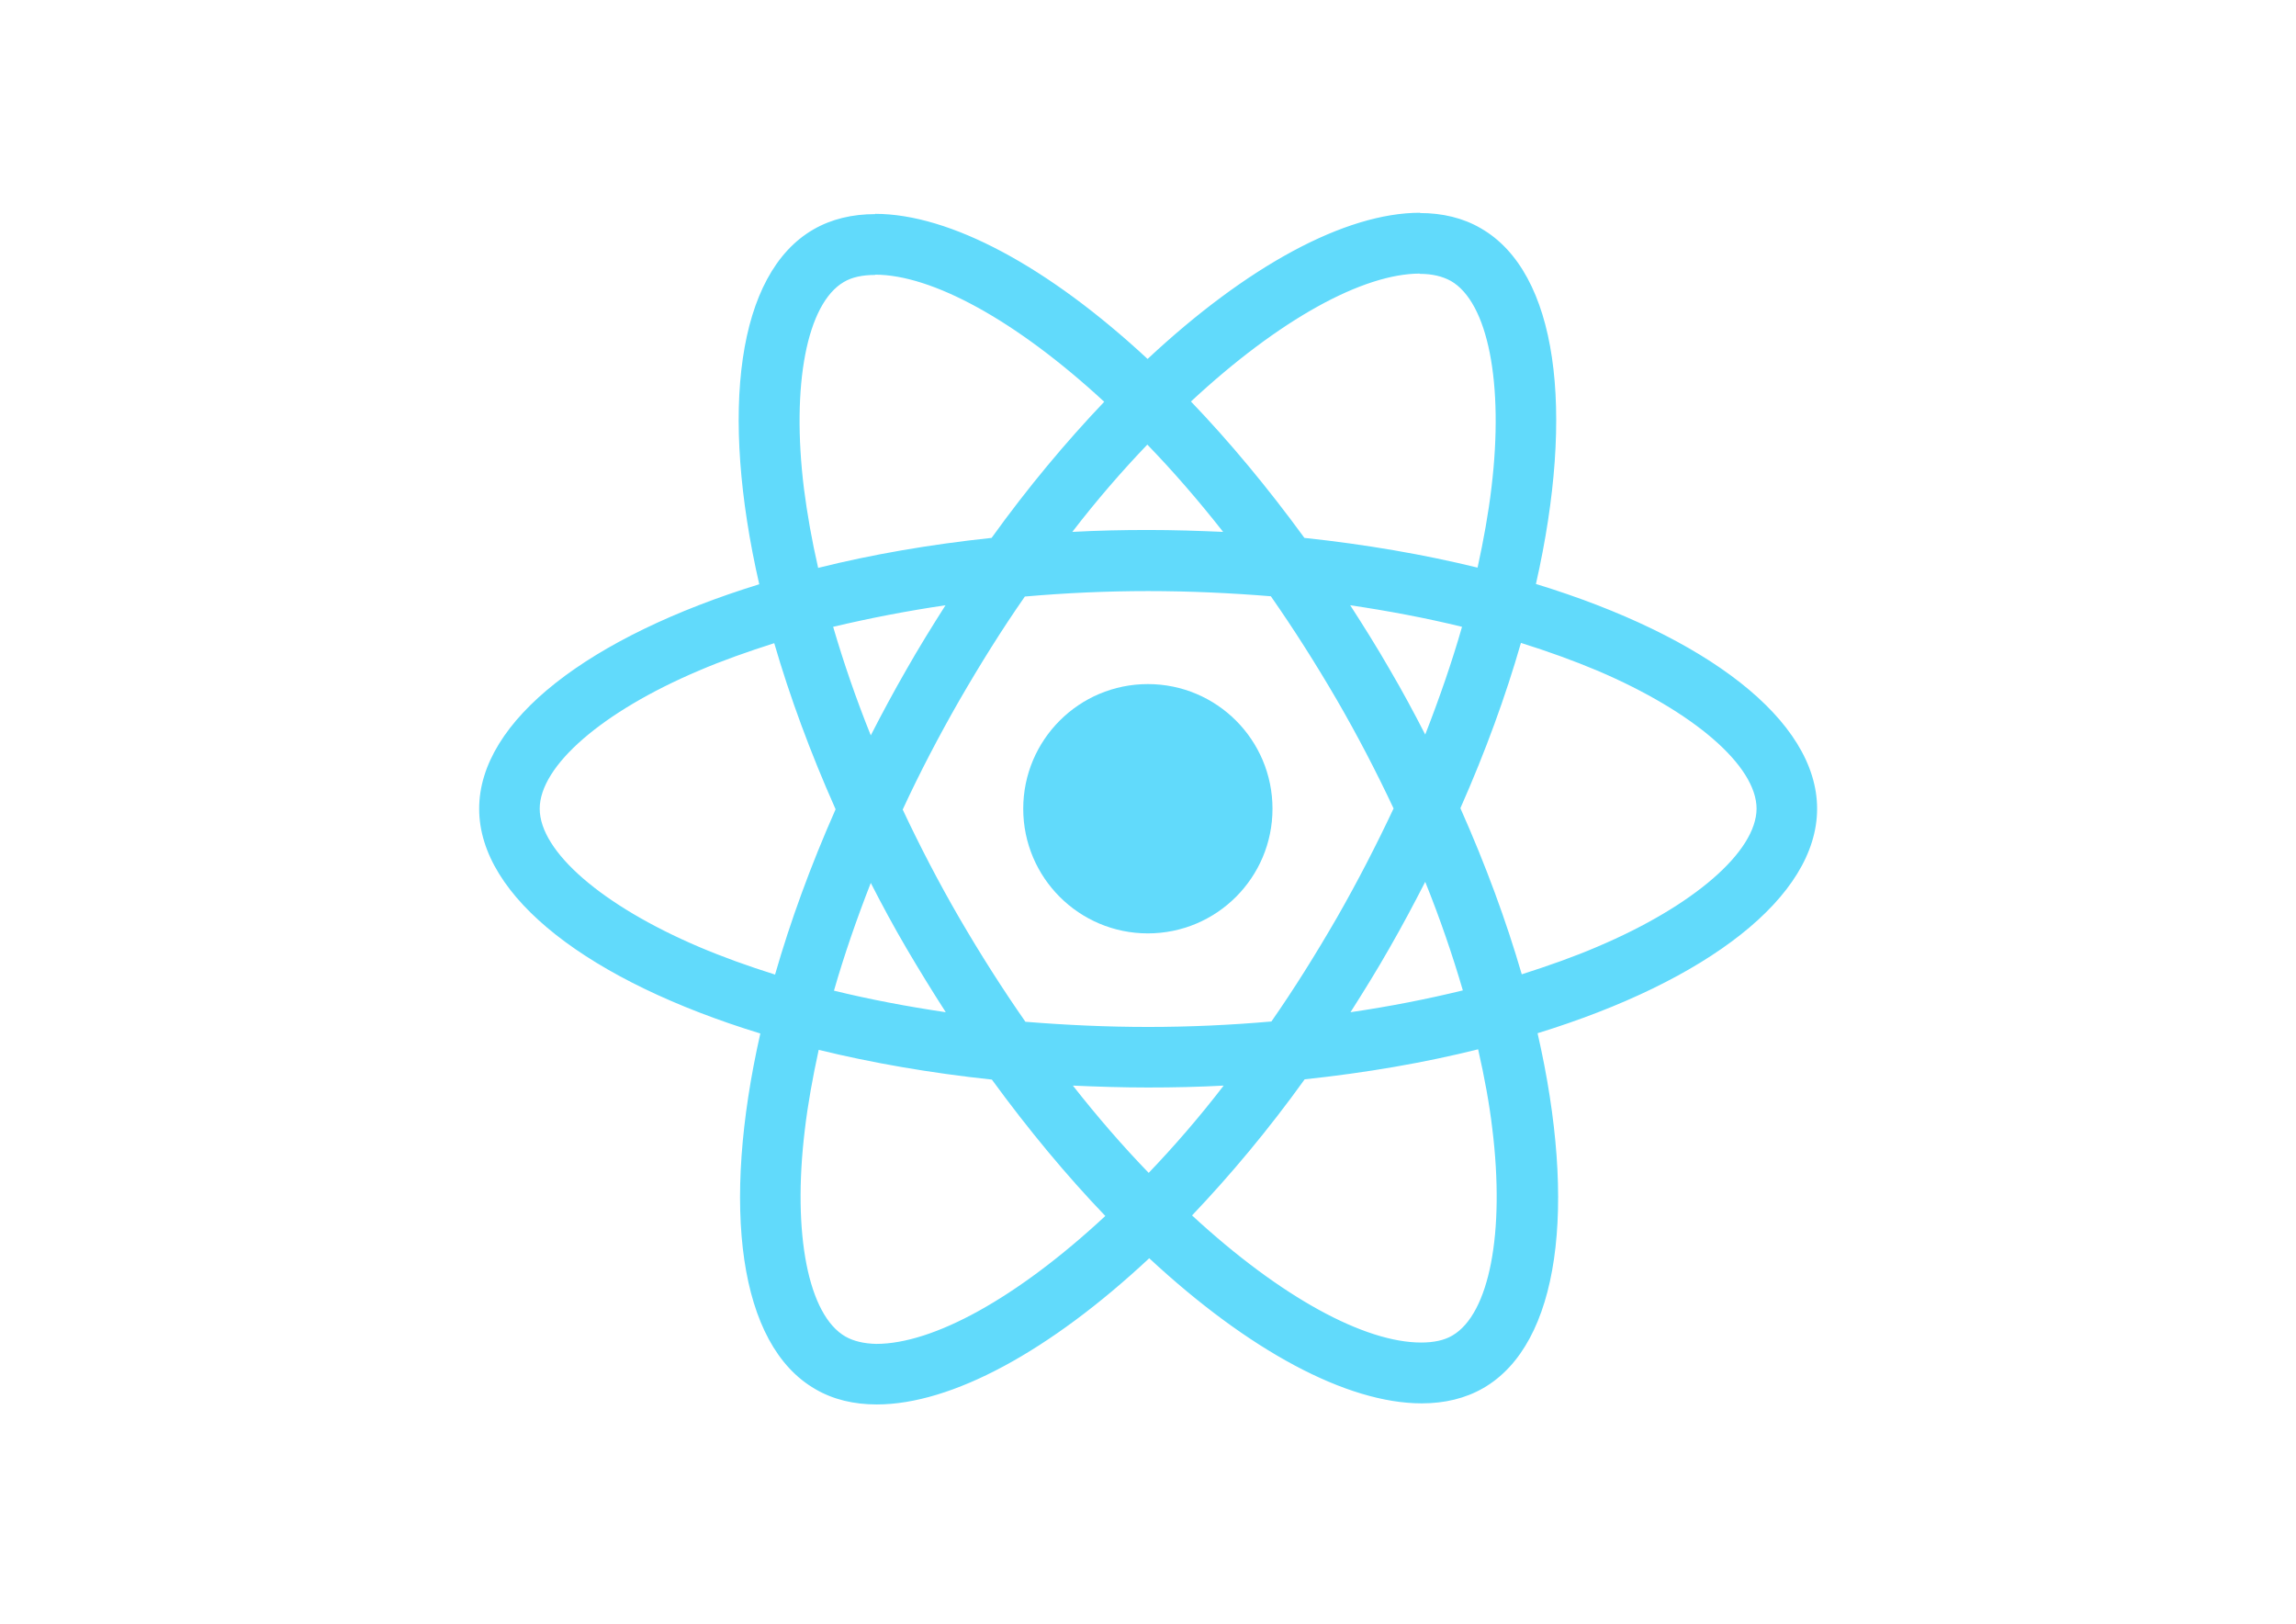
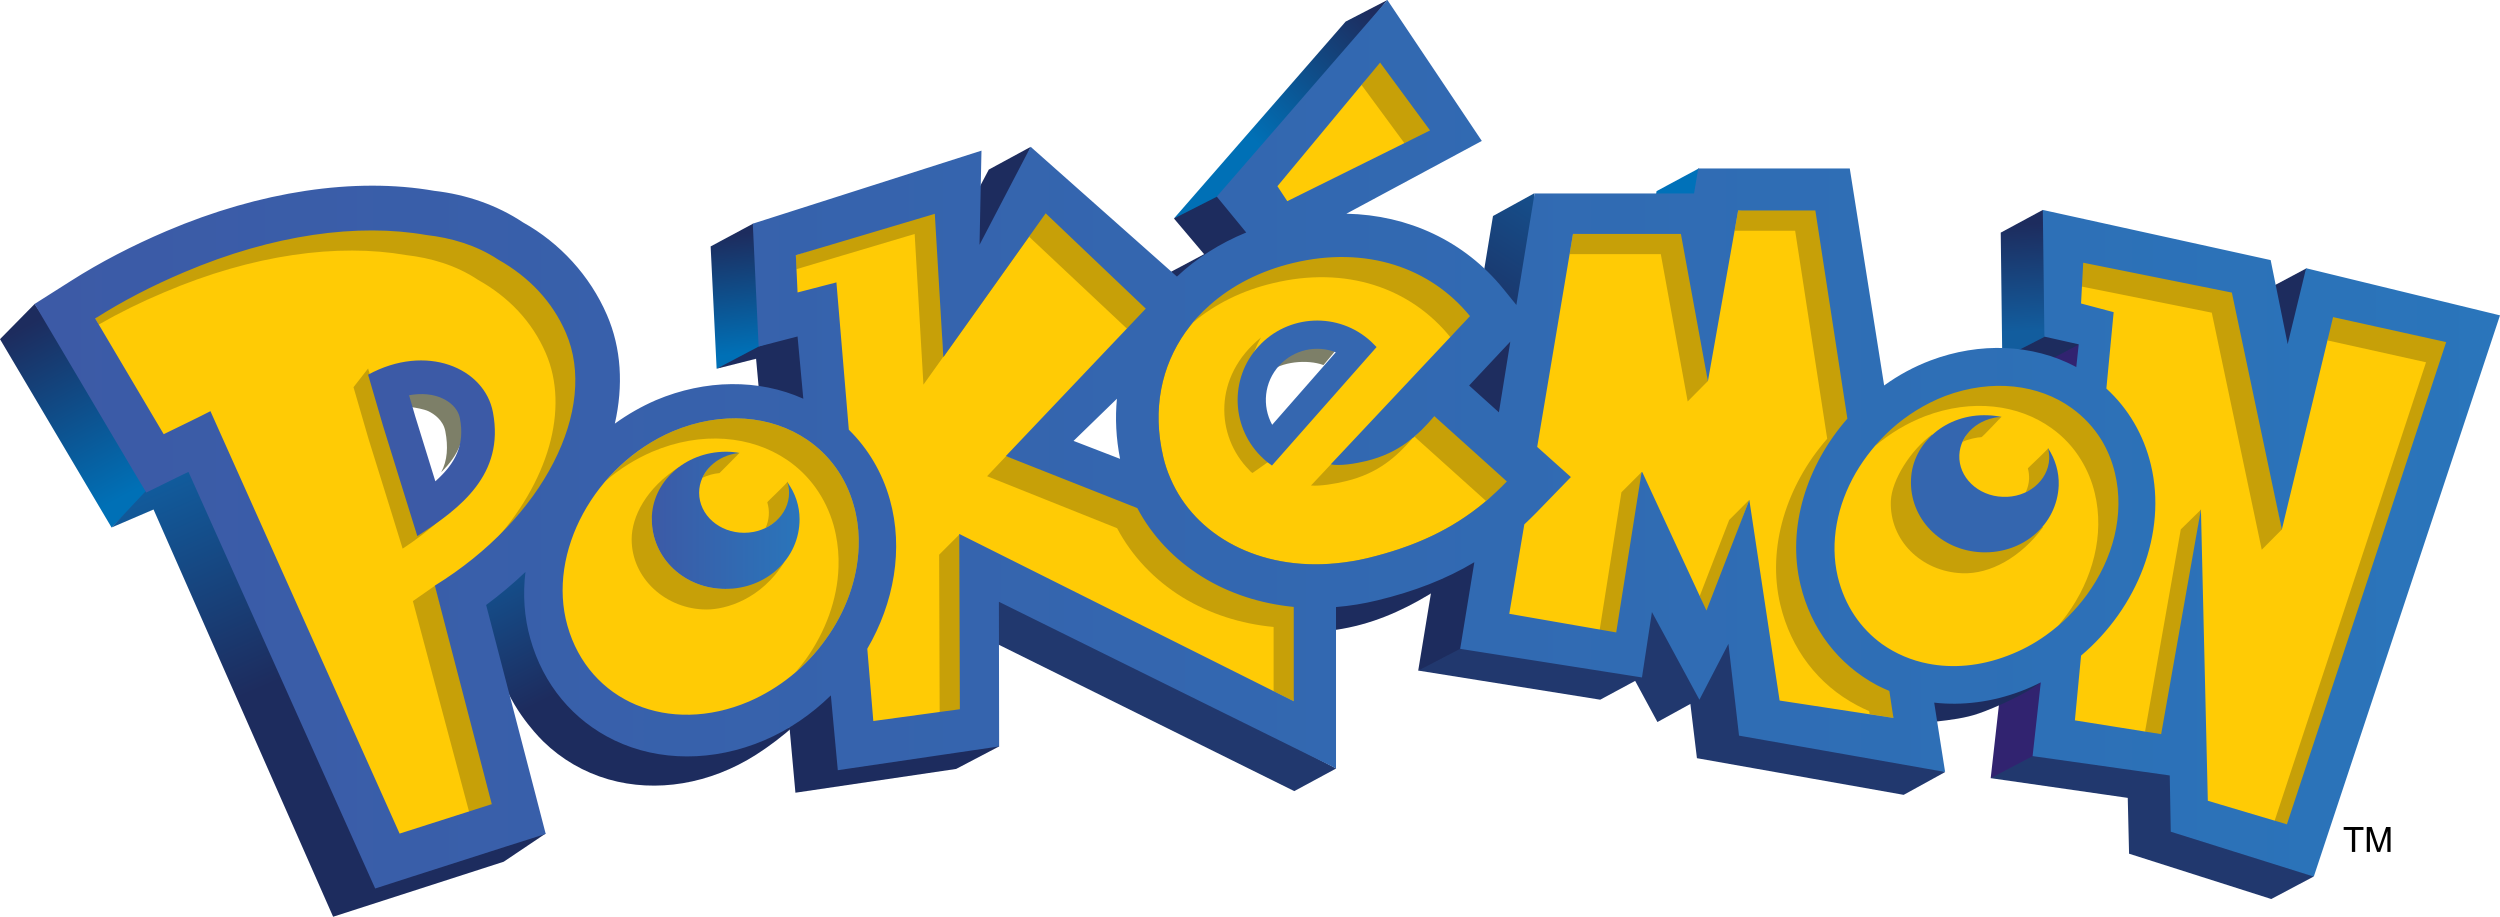
- <svg xmlns="http://www.w3.org/2000/svg" viewBox="0 0 841.9 595.3">
-   <g fill="#61DAFB">
-     <path d="M666.3 296.5c0-32.5-40.7-63.3-103.1-82.4 14.4-63.6 8-114.2-20.2-130.4-6.5-3.8-14.1-5.6-22.4-5.6v22.3c4.6 0 8.3.9 11.4 2.6 13.6 7.8 19.5 37.5 14.9 75.7-1.1 9.4-2.9 19.3-5.1 29.4-19.6-4.8-41-8.5-63.5-10.9-13.5-18.5-27.5-35.3-41.6-50 32.6-30.3 63.2-46.9 84-46.9V78c-27.5 0-63.5 19.6-99.9 53.6-36.4-33.8-72.4-53.2-99.9-53.2v22.3c20.7 0 51.4 16.5 84 46.6-14 14.7-28 31.4-41.3 49.9-22.6 2.4-44 6.1-63.6 11-2.3-10-4-19.7-5.2-29-4.7-38.2 1.1-67.9 14.6-75.8 3-1.8 6.9-2.6 11.5-2.6V78.5c-8.4 0-16 1.8-22.6 5.6-28.1 16.2-34.4 66.7-19.9 130.1-62.2 19.2-102.7 49.9-102.7 82.3 0 32.5 40.7 63.3 103.1 82.4-14.4 63.6-8 114.2 20.2 130.4 6.5 3.8 14.1 5.6 22.5 5.6 27.5 0 63.5-19.6 99.9-53.6 36.4 33.8 72.4 53.2 99.9 53.2 8.4 0 16-1.8 22.6-5.6 28.1-16.2 34.4-66.7 19.9-130.1 62-19.1 102.5-49.9 102.5-82.3zm-130.2-66.7c-3.7 12.9-8.3 26.2-13.5 39.5-4.1-8-8.4-16-13.1-24-4.6-8-9.5-15.8-14.4-23.4 14.2 2.1 27.9 4.7 41 7.9zm-45.8 106.5c-7.8 13.5-15.8 26.3-24.1 38.2-14.9 1.3-30 2-45.2 2-15.1 0-30.2-.7-45-1.9-8.3-11.9-16.4-24.6-24.2-38-7.6-13.1-14.5-26.4-20.8-39.8 6.2-13.4 13.2-26.8 20.7-39.9 7.8-13.5 15.8-26.3 24.1-38.2 14.9-1.3 30-2 45.2-2 15.1 0 30.2.7 45 1.9 8.3 11.9 16.4 24.6 24.2 38 7.6 13.1 14.5 26.4 20.8 39.8-6.3 13.4-13.2 26.8-20.7 39.9zm32.3-13c5.4 13.4 10 26.8 13.8 39.8-13.1 3.2-26.9 5.9-41.2 8 4.9-7.7 9.8-15.6 14.4-23.7 4.6-8 8.9-16.1 13-24.1zM421.2 430c-9.3-9.6-18.6-20.3-27.8-32 9 .4 18.2.7 27.5.7 9.4 0 18.7-.2 27.8-.7-9 11.7-18.3 22.4-27.5 32zm-74.4-58.9c-14.2-2.1-27.9-4.7-41-7.9 3.7-12.9 8.3-26.2 13.5-39.5 4.1 8 8.4 16 13.1 24 4.7 8 9.5 15.8 14.4 23.4zM420.7 163c9.3 9.6 18.6 20.3 27.8 32-9-.4-18.2-.7-27.5-.7-9.4 0-18.7.2-27.8.7 9-11.7 18.3-22.4 27.5-32zm-74 58.9c-4.9 7.7-9.8 15.6-14.4 23.7-4.6 8-8.9 16-13 24-5.4-13.4-10-26.8-13.8-39.8 13.1-3.1 26.9-5.8 41.2-7.9zm-90.5 125.2c-35.4-15.1-58.3-34.9-58.3-50.6 0-15.7 22.9-35.6 58.3-50.6 8.6-3.7 18-7 27.7-10.1 5.7 19.6 13.2 40 22.5 60.9-9.2 20.8-16.6 41.1-22.2 60.6-9.9-3.1-19.3-6.5-28-10.2zM310 490c-13.6-7.8-19.5-37.5-14.9-75.7 1.1-9.4 2.9-19.3 5.1-29.4 19.6 4.8 41 8.5 63.5 10.9 13.5 18.5 27.5 35.3 41.6 50-32.6 30.3-63.2 46.9-84 46.9-4.5-.1-8.3-1-11.3-2.7zm237.2-76.2c4.7 38.2-1.1 67.9-14.6 75.8-3 1.8-6.9 2.6-11.5 2.6-20.7 0-51.4-16.5-84-46.6 14-14.7 28-31.4 41.3-49.9 22.6-2.4 44-6.1 63.6-11 2.3 10.1 4.1 19.8 5.2 29.1zm38.5-66.7c-8.6 3.7-18 7-27.7 10.1-5.7-19.6-13.2-40-22.5-60.9 9.2-20.8 16.6-41.1 22.2-60.6 9.9 3.1 19.3 6.5 28.1 10.2 35.4 15.1 58.3 34.9 58.3 50.6-.1 15.7-23 35.6-58.4 50.6zM320.8 78.4z" />
-     <circle cx="420.9" cy="296.5" r="45.7" />
-     <path d="M520.5 78.1z" />
+ <svg xmlns="http://www.w3.org/2000/svg" xml:space="preserve" width="269.469" height="98.814">
+   <linearGradient id="a" x1="426.751" x2="416.734" y1="732.71" y2="714.041" gradientTransform="translate(-408 -677.5)" gradientUnits="userSpaceOnUse">
+     <stop offset="0" style="stop-color:#0070b6" />
+     <stop offset="1" style="stop-color:#1d2c5e" />
+   </linearGradient>
+   <path d="m5.451 38.243 12.026 20.301 4.801-4.579L9.189 34.446z" style="fill:url(#a)" transform="translate(-5.451 -1.686)" />
+   <path d="m184.009 22.288-.465 2.676 5.752-1.856-.717-3.278z" style="fill:#0071b9" transform="translate(-5.451 -1.686)" />
+   <linearGradient id="b" x1="548.927" x2="561.642" y1="694.573" y2="680.949" gradientTransform="translate(-408 -677.5)" gradientUnits="userSpaceOnUse">
+     <stop offset="0" style="stop-color:#0070b6" />
+     <stop offset="1" style="stop-color:#1d2c5e" />
+   </linearGradient>
+   <path d="m150.495 4.012-18.508 21.224 5.386-1.549 17.621-22.001z" style="fill:url(#b)" transform="translate(-5.451 -1.686)" />
+   <path d="m249.507 33.031 4.543-2.421-1.298 11.376zM221.271 40.326l4.038.827 5.154-2.502-4.473-1.669z" style="fill:#1d2c5e" transform="translate(-5.451 -1.686)" />
+   <linearGradient id="c" x1="493.453" x2="491.937" y1="717.286" y2="704.548" gradientTransform="translate(-408 -677.5)" gradientUnits="userSpaceOnUse">
+     <stop offset="0" style="stop-color:#0070b6" />
+     <stop offset="1" style="stop-color:#1d2c5e" />
+   </linearGradient>
+   <path d="m82.049 28.247.646 13.183 5.636-2.277-1.687-13.371z" style="fill:url(#c)" transform="translate(-5.451 -1.686)" />
+   <linearGradient id="d" x1="632.348" x2="631.742" y1="714.834" y2="703.336" gradientTransform="translate(-408 -677.5)" gradientUnits="userSpaceOnUse">
+     <stop offset="0" style="stop-color:#125d9e" />
+     <stop offset="1" style="stop-color:#1d2c5e" />
+   </linearGradient>
+   <path d="m225.641 24.313-4.536 2.448.166 13.565 4.566-2.34 1.433-6.566z" style="fill:url(#d)" transform="translate(-5.451 -1.686)" />
+   <path d="m225.018 41.191-4.995 44.37 7.985-1.575 1.564-45.188z" style="fill:#312370" transform="translate(-5.451 -1.686)" />
+   <path d="m234.796 87.688.142 6.017 15.328 4.885 4.562-2.418-15.04-11.652-15.235-1.338-4.53 2.379zM177.934 77.105l3.767-2.029 2.401 4.436 3.55-1.951.707 5.848 22.284 3.952 4.453-2.449-30.728-18.723-21.798 3.736-4.252 4.041z" style="fill:#21386e" transform="translate(-5.451 -1.686)" />
+   <linearGradient id="e" x1="589.911" x2="576.568" y1="698.261" y2="719.489" gradientTransform="translate(-408 -677.5)" gradientUnits="userSpaceOnUse">
+     <stop offset="0" style="stop-color:#125d9e" />
+     <stop offset="1" style="stop-color:#1d2c5e" />
+   </linearGradient>
+   <path d="m170.838 22.514-4.461 2.455-8.059 48.997 4.514-2.345 7.736-27.511z" style="fill:url(#e)" transform="translate(-5.451 -1.686)" />
+   <path d="m135.24 29.081-3.554 1.893.299 1.185 8.458-5.373-3.696-3.966-4.76 2.416z" style="fill:#1d2c5e" transform="translate(-5.451 -1.686)" />
+   <path d="m144.957 86.958-36.34-18.001 4.562-3.449 36.3 19.008z" style="fill:#21386e" transform="translate(-5.451 -1.686)" />
+   <path d="m112.032 19.963-5.507 10.443 5.819-1.762 4.199-11.128z" style="fill:#1d2c5e" transform="translate(-5.451 -1.686)" />
+   <linearGradient id="f" x1="471.821" x2="480.919" y1="732.31" y2="750.203" gradientTransform="translate(-413.451 -679.186)" gradientUnits="userSpaceOnUse">
+     <stop offset="0" style="stop-color:#105fa1" />
+     <stop offset="1" style="stop-color:#1d2c5e" />
+   </linearGradient>
+   <path d="m56.633 61.419-4.646 3.189s.986 5.184 2.257 8.79c1.278 3.619 4.32 6.526 4.32 6.526a16.681 16.681 0 0 0 7.021 4.08c5.139 1.479 10.939.515 15.918-2.66 1.302-.824 3.069-2.143 4.155-3.184-4.894 2.97-29.025-16.741-29.025-16.741Z" style="fill:url(#f)" />
+   <path d="m86.947 40.355 4.24 46.776 17.324-2.563 4.635-2.429-21.499-44.588-4.423 1.49-4.529 2.389z" style="fill:#1d2c5e" transform="translate(-5.451 -1.686)" />
+   <linearGradient id="g" x1="437.492" x2="448.022" y1="726.202" y2="750.612" gradientTransform="translate(-408 -677.5)" gradientUnits="userSpaceOnUse">
+     <stop offset="0" style="stop-color:#105fa1" />
+     <stop offset="1" style="stop-color:#1d2c5e" />
+   </linearGradient>
+   <path d="M22.001 56.602 41.357 100.5l18.389-5.932 4.49-3.018-38.168-39.935-4.776 2.862-3.815 4.067z" style="fill:url(#g)" transform="translate(-5.451 -1.686)" />
+   <path d="m208.381 75.627.26 2.155c1.584-.178 3.248-.383 4.672-.89 1.66-.568 5.266-2.174 6.637-3.357-.514.187-8.963 2.377-11.569 2.092M143.322 64.418l.69 3.47c3.722-.554 6.917-1.931 10.058-3.819 1.971-1.174 4.135-2.945 4.818-3.417-.482.308-15.566 3.766-15.566 3.766z" style="fill:#1d2c5e" />
+   <path d="m46.389 96.338-1.437-3.193L26.6 52.186l-.377-.84-.834.385-.557.256-3.267 1.604c-.482-.808-1.282-2.162-1.838-3.101L12.34 38.006l-1.932-3.259 3.196-2.025c3.023-1.928 6.437-3.709 10.151-5.295 7.395-3.15 14.943-4.816 21.826-4.816 2.264 0 4.455.183 6.513.541 3.431.391 6.604 1.517 9.225 3.263 3.906 2.184 6.981 5.572 8.718 9.58 1.426 3.294 1.704 7.152.798 11.154l-.532 2.351 1.953-1.416a22.633 22.633 0 0 1 4.25-2.426c2.6-1.099 5.29-1.66 7.985-1.66 2.551 0 4.963.505 7.17 1.498l1.423.638-.143-1.553-.619-6.711-.1-1.064-1.036.269-3.109.806-.545-11.427 22.774-7.276-.184 8.881 1.715.44 4.974-9.532 14.897 13.212.621.553.606-.57c2.041-1.918 4.46-3.457 7.189-4.574l1.14-.466-.781-.953-2.686-3.274L154.9 3.181l8.957 13.365-13.711 7.37-3.045 1.638 3.457.073c6.5.137 12.256 2.887 16.205 7.742l1.428 1.761.92 1.131-1.528 1.622-1.019 1.082-3.426 3.654-.637.679.689.622 3.211 2.891 1.242 1.117.266-1.648 1.232-7.627.315-1.958.01.011.324-2 1.839-11.26h17.188l.13-.759.321-1.928h14.785l3.582 22.621.233 1.465 1.2-.871a20.68 20.68 0 0 1 4.766-2.576c2.279-.86 4.625-1.299 6.967-1.299 2.788 0 5.495.644 7.836 1.861.062.045.15.103.27.151l1.111.446.131-1.192.268-2.465.088-.808-.795-.177-2.998-.67-.146-11.792 22.857 5.031 1.717 8.485 1.775.035 1.771-7.302 19.06 4.635-19.478 58.703-13.938-4.377-.099-5.407-.014-.775-.769-.108-13.908-1.963.787-7.069.187-1.682-1.505.771c-.713.363-1.403.668-2.055.908-2.274.86-4.603 1.295-6.922 1.295-.671 0-1.345-.037-2.001-.111l-1.188-.133.186 1.18.979 6.217-20.291-3.579-1.063-9.226-.342-2.957-1.367 2.643-2.336 4.505-4.301-7.94-1.293-2.385-.408 2.68-.937 6.146-17.784-2.799 1.379-8.435.315-1.934-1.681 1.005c-2.911 1.745-6.254 3.058-10.217 4.015a27.931 27.931 0 0 1-4.305.694l-.834.07v16.755L113.52 65.735l-1.316-.649.001 1.467.024 14.804-15.659 2.307-.658-7.109-.178-1.902-1.365 1.338c-2.069 2.025-4.4 3.595-6.927 4.667-2.585 1.099-5.252 1.655-7.925 1.655-2.669 0-5.177-.558-7.455-1.649-4.22-2.03-7.264-5.713-8.57-10.36-.622-2.183-.791-4.488-.502-6.854l.309-2.52-1.838 1.75a44.332 44.332 0 0 1-4.152 3.484l-.495.365.156.595 5.275 20.248.932 3.593-3.532 1.123-9.932 3.18-3.324 1.07zm4.458-54.356c-.512 0-1.041.047-1.574.143l-.676.13-.998.192.301.972.196.632 2.84 9.293.284.893.422 1.34 1.05-.934.697-.621c2.753-2.474 3.718-4.986 3.137-8.154-.366-1.901-1.838-2.848-2.684-3.244-.884-.426-1.896-.642-2.995-.642zm76.135.305-1.775 1.728-4.675 4.543-1.018.989 1.325.512 5.014 1.935 1.54.593-.318-1.618a21.492 21.492 0 0 1-.328-6.217l.235-2.465zm20.416-5.167a7.022 7.022 0 0 0-6.125 10.389l.381.715.613 1.143.863-.966.555-.615 6.858-7.83.539-.62.865-.994-1.234-.457-.769-.284a6.986 6.986 0 0 0-2.546-.481z" style="fill:#ffcb05" transform="translate(-5.451 -1.686)" />
+   <path d="M152.438 47.032a1.127 1.127 0 0 0-.179.208c.069-.063.136-.118.207-.176l-.028-.032z" style="fill:#7d7f68" />
+   <path d="m163.802 43.241 3.425-3.654-1.172 1.244.034-.157-1.036 1.093-3.422 3.643 3.206 2.884.581-3.592 1.596 1.429z" style="fill:#7d7f68" transform="translate(-5.451 -1.686)" />
+   <path d="m163.802 43.241 3.212 2.89 1.23-7.626-1.017 1.082z" style="fill:#7d7f68" transform="translate(-5.451 -1.686)" />
+   <path d="m115.715 47.522.052.022-.052-.022z" style="fill:#7d7f68" />
+   <path d="M134.677 50.694c.274.277.021.078.328.288l2.095-1.477a8.572 8.572 0 0 1-.902-.72c-3.04-2.77-2.25-9-.278-12.41-5.191 4.188-4.921 10.635-1.243 14.319" style="fill:#c7a008" />
+   <path d="M159.967 54.182c-3.46 2.862-7.404 4.728-12.615 5.987a24.716 24.716 0 0 1-3.347.547c-8.271.813-15.21-2.985-17.843-9.145a13.271 13.271 0 0 1-.772-2.307c-1.218-5.188-.178-9.824 2.385-13.458.254-.352.521-.689.801-1.032-.131.112-.265.208-.374.313a16.985 16.985 0 0 0-2.598 2.888c-2.566 3.634-3.606 8.273-2.377 13.453.188.806.437 1.572.758 2.301 2.634 6.174 9.575 9.97 17.839 9.163a24.076 24.076 0 0 0 3.353-.563c5.217-1.259 9.158-3.117 12.618-5.979a27.74 27.74 0 0 0 2.451-2.282l-.073-.07c-.079.068-.138.127-.206.184" style="fill:#c7a008" />
+   <path d="m107.129 40.185 9.241-12.986-.375-.346-8.916 12.524zM168.244 38.505l-1.23 7.626-1.596-1.429-.581 3.592-3.206-2.884 3.422-3.643 1.036-1.093-.034.157 1.172-1.244zM156.825 17.115l3.236-1.388-5.915-7.591-1.938 2.707z" style="fill:#c7a008" transform="translate(-5.451 -1.686)" />
+   <path d="M61.785 34.235c-14.936-18.195-41.849-8.415-51.522.096l.378.653a63.423 63.423 0 0 1 7.036-3.465c9.608-4.104 18.768-5.307 26.112-4.022 2.596.298 5.346 1.068 7.739 2.67 3.313 1.855 5.824 4.494 7.292 7.876 2.605 5.99.31 13.955-5.825 20.623 7.695-7.061 12.96-13.817 8.79-24.431zM92.257 55.433c-.07-.33-.14-.665-.247-.988-.841-3.025-2.648-5.44-5.017-7.047-3.834-2.604-9.186-3.139-14.52-.887-2.806 1.213-5.246 3.08-7.175 5.31a19.663 19.663 0 0 1 5.009-3.131c5.322-2.259 10.674-1.725 14.521.876 2.369 1.609 4.161 4.023 5.02 7.044.095.324.169.664.243 1.005.228 1.15.334 2.313.29 3.504-.111 3.482-1.402 6.988-3.549 9.982-.346.474-.71.916-1.087 1.354a20.021 20.021 0 0 0 3.245-3.529c2.156-2.975 3.444-6.488 3.558-9.991a14.224 14.224 0 0 0-.291-3.502" style="fill:#c7a008" />
+   <path d="M77.55 50.992c-.021.033 2.167-2.168 2.142-2.168-2.737-.104-3.894 2.477-3.989 2.68a5.39 5.39 0 0 1 1.847-.512M82.705 54.147a3.876 3.876 0 0 1-.189 2.765c.438-.229 3.603-1.764 2.376-5.016.066.1-2.266 2.241-2.187 2.251M70.255 55.957c0-1.338 2.291-4.584 3.005-5.667-3.618 2.3-5.176 5.404-5.176 7.849 0 4.189 3.681 7.558 8.082 7.558 2.082 0 5.895-1.101 8.389-5.137-1.307.86-4.629 2.918-6.372 2.918-4.4-.001-7.928-3.309-7.928-7.521" style="fill:#c7a008" />
+   <path d="m106.678 61.477.057 16.955 2.691.154-.532-19.328zM91.232 29.197l.055 1.506 12.753-3.797.945 16.24 2.128-2.982-.454-16.297zM129.783 35.012l-11.979-10.994-1.434 3.181 10.543 9.905z" style="fill:#c7a008" transform="translate(-5.451 -1.686)" />
+   <path d="m122.511 53.814-14.064-4.65-2.049 2.164 14.011 5.607c1.589 2.994 3.997 5.559 7.029 7.434 2.935 1.795 6.289 2.87 9.841 3.211v6.92l2.172 1.084.687-10.396-17.627-11.374zM145.095 51.858c3.454-.833 5.446-2.635 7.161-4.618-1.287 1.056-7.739 2.462-8.823 2.829l-2.125 2.263c.971.086 2.595-.176 3.787-.474M138.813 27.943c-6.369.834-9.688 6.181-10.237 6.832 2.352-1.987 5.3-3.462 8.62-4.248 7.881-1.906 14.83.497 19.125 5.807l2.658-2.25c-4.254-5.218-12.287-8.041-20.166-6.141M160.174 53.998c.768-.646 2.133-1.299 2.859-2.06l-8.528-7.62c-.653.781-1.245 2.068-2.042 2.745l7.711 6.935zM203.938 74.418c-8.947-7.354-8.412-23.123-4.02-28.126l-3.942-24.715-8.622 1.113-.384 2.177h6.524l3.455 22.424c-4.396 5.019-6.52 11.743-5.051 17.899 1.137 4.757 4.059 8.607 8.265 10.834.423.232.86.434 1.307.625l.056.329 2.565.405c0-.001.267-2.751-.153-2.965z" style="fill:#c7a008" />
+   <path d="m175.001 26.9-.371 2.178h9.834l2.897 15.881 2.182-2.204-2.294-16.765zM191.836 57.73l-3.175 8.202.786 2.134 4.541-12.491zM182.407 52.564l-2.186 2.183-2.343 14.814 2.244.857z" style="fill:#c7a008" transform="translate(-5.451 -1.686)" />
+   <path d="M221.123 46.146a11.505 11.505 0 0 1 3.211 3.465 12.244 12.244 0 0 1 1.46 3.553c1.071 4.453-.21 9.269-3.041 13.133-.285.392-.599.771-.899 1.143 1.15-.989 15.118-11.292 1.471-24.824-15.01-4.948-20.692 4.845-21.223 5.466a18.695 18.695 0 0 1 5.398-3.221c5.08-1.924 10.078-1.257 13.623 1.285" style="fill:#c7a008" />
+   <path d="M213.556 47.122c.042.095 2.155-2.202 2.198-2.202-2.671.11-3.954 1.399-3.822 1.994-.16.231-.29.46-.392.713.57-.284 1.624-.502 2.016-.505M218.578 50.479c.096.358.142.733.134 1.136a3.944 3.944 0 0 1-.354 1.43c.406-.183 3.643-1.188 2.407-4.75.032.101-2.222 2.186-2.187 2.184M211.487 61.789c3.021.129 6.362-1.727 8.758-5.007-6.148 1.261-12.611-8.977-11.963-9.979-2.323 1.684-4.379 4.932-4.473 7.202-.16 4.209 3.267 7.608 7.678 7.784" style="fill:#c7a008" />
+   <path d="m250.629 90.15 1.441.964 17.588-52.785-13.163-3.042-.165 3.092 10.618 2.356zM229.742 29.629l.115 2.948 13.995 2.811 5.388 25.553 2.181-2.198-5.133-25.816zM240.512 58.748l-3.853 21.792 2.219.719 3.825-24.657zM58.896 88.536 52.35 64.803l-2.396 1.676 6.067 22.737z" style="fill:#c7a008" transform="translate(-5.451 -1.686)" />
+   <path d="M51.746 51.162c-1.51 1.602-4.857 4.715-6.764 5.943l-1.158-3.718-2.536-8.152-1.612-5.519-1.573 2.019 1.606 5.527 2.536 8.146 1.153 3.729c2.611-1.682 6.409-4.839 8.348-7.975" style="fill:#c7a008" />
+   <path d="M144.498 37.129c-2.066-.795-4.992-.556-6.572 1.173-.367.401-1.081 1.424-1.307 1.881 1.529-1.216 4.252-1.479 6.037-.835l1.842-2.219zM49.857 44.493c-.232-1.22-1.427-2.189-2.013-2.458-1.048-.506-2.861-.585-4.185-.344.238.822.511 1.786.627 2.181.537.075 1.419.235 1.882.446.581.28 1.597.94 1.833 2.168.316 1.639.233 3.171-.45 4.415 1.873-1.838 2.782-3.837 2.306-6.408" style="fill:#7d7f68" />
+   <path d="M58.588 46.145c-.899-4.824-7.207-7.483-13.461-4.072l1.612 5.521 2.536 8.159 1.157 3.716c4.692-3.017 9.408-6.642 8.156-13.324zm-6.212 7.418c-.683-2.229-2.181-7.042-2.181-7.042.007.022-.295-1.03-.653-2.234 1.326-.237 2.6-.141 3.648.363.586.279 1.616.93 1.841 2.164.518 2.774-.417 4.754-2.655 6.749z" style="fill:#3c5aa6" transform="translate(-5.451 -1.686)" />
+   <path d="M153.223 38.491c-3.496-3.207-8.93-2.958-12.119.535-3.208 3.487-2.956 8.924.545 12.118.285.275.593.5.903.721l11.277-12.771a12.294 12.294 0 0 0-.606-.603zm-10.648 8.983c-1.103-2.025-.88-4.596.769-6.398a5.548 5.548 0 0 1 6.088-1.421l-6.857 7.819z" style="fill:#3567b0" transform="translate(-5.451 -1.686)" />
+   <path d="m168.291 37.089-6.245 6.017 5.933 5.328z" style="fill:#1e2d5f" transform="translate(-5.451 -1.686)" />
+   <path d="M220.748 48.295c.095.379.144.754.132 1.153-.104 2.386-2.347 4.228-5.021 4.103-2.672-.092-4.771-2.12-4.666-4.5.09-2.231 2.078-3.997 4.533-4.11a7.912 7.912 0 0 0-1.461-.178c-4.473-.193-8.129 2.975-8.283 6.919-.172 4.218 3.209 7.657 7.611 7.848 4.479.179 8.133-3 8.311-7.198.052-1.455-.378-2.85-1.156-4.037" style="fill:#3466af" />
+   <linearGradient id="h" x1="639.706" x2="655.635" y1="-982.769" y2="-982.769" gradientTransform="matrix(1 0 0 -1 -569.451 -926.686)" gradientUnits="userSpaceOnUse">
+     <stop offset="0" style="stop-color:#3c5aa6" />
+     <stop offset=".933" style="stop-color:#2b73b9" />
+     <stop offset="1" style="stop-color:#2a75bb" />
+   </linearGradient>
+   <path d="M85.053 53.112c0 2.396-2.179 4.316-4.848 4.316-2.676 0-4.847-1.921-4.847-4.316 0-2.233 1.91-4.074 4.358-4.288a8.183 8.183 0 0 0-1.461-.134c-4.472 0-8 3.317-8 7.267 0 4.215 3.529 7.521 7.928 7.521 4.476 0 8.001-3.308 8.001-7.521a6.703 6.703 0 0 0-1.311-3.966c.112.341.18.719.18 1.121" style="fill:url(#h)" />
+   <g transform="translate(-5.451 -1.686)">
+     <linearGradient id="i" x1="573.178" x2="838.921" y1="-974.57" y2="-974.57" gradientTransform="matrix(1 0 0 -1 -564 -925)" gradientUnits="userSpaceOnUse">
+       <stop offset="0" style="stop-color:#3c5aa6" />
+       <stop offset=".933" style="stop-color:#2b73b9" />
+       <stop offset="1" style="stop-color:#2a75bb" />
+     </linearGradient>
+     <path d="m254.02 30.598-1.986 8.185-1.834-9.063-24.559-5.406.172 13.656 3.701.83-.267 2.463c-.048-.019-.078-.048-.104-.069-4.588-2.421-10.276-2.669-15.629-.647a21.555 21.555 0 0 0-4.975 2.688l-3.705-23.388h-16.333l-.45 2.689H170.86l-1.963 12.023-1.426-1.761c-4.166-5.118-10.205-7.937-16.895-8.077l14.596-7.845-10.178-15.189-18.389 21.189 3.174 3.87c-2.875 1.175-5.387 2.795-7.468 4.752l-15.767-13.989-5.513 10.566.212-10.154-24.651 7.875.632 13.244 4.194-1.088.62 6.712c-4.792-2.152-10.552-2.099-15.894.158a23.55 23.55 0 0 0-4.419 2.524c.924-4.089.705-8.12-.853-11.715-1.84-4.248-5.078-7.759-9.048-9.974-2.783-1.854-6.1-3.009-9.571-3.402-8.53-1.491-18.773.04-28.854 4.335-3.706 1.581-7.163 3.375-10.281 5.361L9.177 34.45l2.38 4.019 7.386 12.483s2.26 3.825 2.275 3.823l3.994-1.963.557-.256 18.353 40.961 1.77 3.937 4.098-1.32 9.93-3.181 4.352-1.383-1.148-4.43-5.274-20.245a44.468 44.468 0 0 0 4.24-3.561c-.295 2.419-.14 4.868.526 7.212 1.379 4.908 4.593 8.785 9.053 10.933 4.817 2.315 10.694 2.321 16.131.015 2.727-1.157 5.152-2.845 7.207-4.854l.749 8.063 17.39-2.561-.027-15.593 36.337 17.959V67.119a28.666 28.666 0 0 0 4.442-.719c4.002-.967 7.427-2.293 10.47-4.116l-1.526 9.339 19.592 3.083 1.075-7.05 5.117 9.453 3.128-6.027 1.143 9.896 22.213 3.916-1.178-7.473c3.041.344 6.246-.064 9.342-1.232a20.05 20.05 0 0 0 2.15-.955l-.885 7.951 14.784 2.086.11 6.063 15.416 4.839 20.071-60.495-20.9-5.08zm-86.793 8.99 1.019-1.083-1.231 7.627-3.211-2.892 3.423-3.652zM154.209 8.432l5.382 7.311-15.387 7.628-1.063-1.615 11.068-13.324zM52.32 64.809l6.139 23.555-9.936 3.174-20.389-45.534c-1.109.583-3.157 1.561-5.038 2.483l-7.383-12.472c2.936-1.875 6.156-3.537 9.581-4.984 9.612-4.088 18.783-5.308 26.118-4.012 2.595.292 5.342 1.057 7.748 2.654 3.301 1.859 5.826 4.505 7.282 7.875 3.551 8.206-2.381 20.015-14.122 27.261zm45.681-4.192c-.114 3.507-1.402 7.021-3.558 9.994a19.9 19.9 0 0 1-8.287 6.699c-8.62 3.652-17.24 0-19.543-8.184-2.231-7.913 2.96-17.333 11.312-20.931 5.334-2.252 10.686-1.718 14.52.887 2.368 1.606 4.174 4.021 5.017 7.047.106.321.176.658.247.988a14.38 14.38 0 0 1 .292 3.5zm46.901 16.653-36.055-18.033.064 18.894-9.327 1.272-.65-7.788c2.88-4.938 3.933-10.757 2.43-16.093-.825-2.933-2.349-5.479-4.42-7.519l-1.338-15.879-4.188 1.086-.185-4.015 14.978-4.46.918 15.448 11.034-15.503 10.787 10.273-15.085 15.892 14.172 5.606c1.583 3 3.998 5.549 7.028 7.427 2.929 1.808 6.285 2.877 9.835 3.228l.002 10.164zm-18.721-26.126-5.015-1.935 4.675-4.544c-.2 2.086-.097 4.267.34 6.479zm39.237 4.724c-3.46 2.862-7.404 4.728-12.615 5.987a24.716 24.716 0 0 1-3.347.547c-8.271.813-15.21-2.985-17.843-9.145a13.271 13.271 0 0 1-.772-2.307c-1.218-5.188-.178-9.825 2.385-13.458a16.334 16.334 0 0 1 2.598-2.896c2.414-2.154 5.496-3.72 9-4.562 7.879-1.9 14.818.505 19.072 5.725L148.882 51.74c1.018.192 2.637-.075 3.832-.361 3.576-.872 5.577-2.77 7.34-4.838l6 5.398 1.818 1.642a32.347 32.347 0 0 1-2.454 2.287zm31.853 21.327-3.266-21.635-4.619 11.935-6.916-14.917h-.078l-2.733 17.275-11.527-2.006 1.621-9.64c.435-.409.863-.819 1.284-1.252l3.736-3.847-3.631-3.252L175 26.899h11.63l2.911 15.892 3.262-18.417h8.319l3.452 22.438c-4.393 5.004-6.527 11.731-5.059 17.885 1.135 4.771 4.067 8.613 8.27 10.857.423.213.861.424 1.313.606l.44 2.909-12.267-1.874zm28.725-7.049a17.912 17.912 0 0 1-4.174 2.229c-2.969 1.131-5.922 1.366-8.553.843a12.766 12.766 0 0 1-4.961-2.112c-2.314-1.674-4.018-4.146-4.769-7.25-.876-3.729-.069-7.711 1.937-11.199 1-1.705 2.283-3.307 3.801-4.688a18.951 18.951 0 0 1 5.84-3.601c5.083-1.896 10.096-1.242 13.625 1.295a11.938 11.938 0 0 1 3.224 3.452 12.392 12.392 0 0 1 1.447 3.554c1.081 4.478-.206 9.274-3.031 13.138a19.506 19.506 0 0 1-4.386 4.339zm25.955 20.392-8.524-2.539-.743-31.426-4.287 24.243-9.299-1.484.666-6.98c6.072-5.131 9.291-13.225 7.527-20.56-.775-3.248-2.445-6.076-4.799-8.226l.785-8.232-3.516-.936.235-4.395 16.021 3.22 5.387 25.546 5.525-22.903 12.188 2.693-17.166 51.979z" style="fill:url(#i)" />
+   </g>
+   <g style="font-size:4px;font-style:normal;font-variant:normal;font-weight:400;font-stretch:normal;line-height:125%;letter-spacing:0;word-spacing:0;fill:#000;fill-opacity:1;stroke:none;font-family:Arial;-inkscape-font-specification:Arial">
+     <path d="M254.1 90.905v-2.526h-.944v-.337h2.27v.337h-.947v2.526zM255.805 90.905v-2.863h.57l.678 2.027c.062.189.108.33.136.424.033-.104.084-.257.153-.46l.685-1.991h.51v2.863h-.365v-2.397l-.832 2.397h-.342l-.828-2.438v2.438z" transform="matrix(.93944 0 0 .93944 14.793 6.43)" />
  </g>
</svg>
